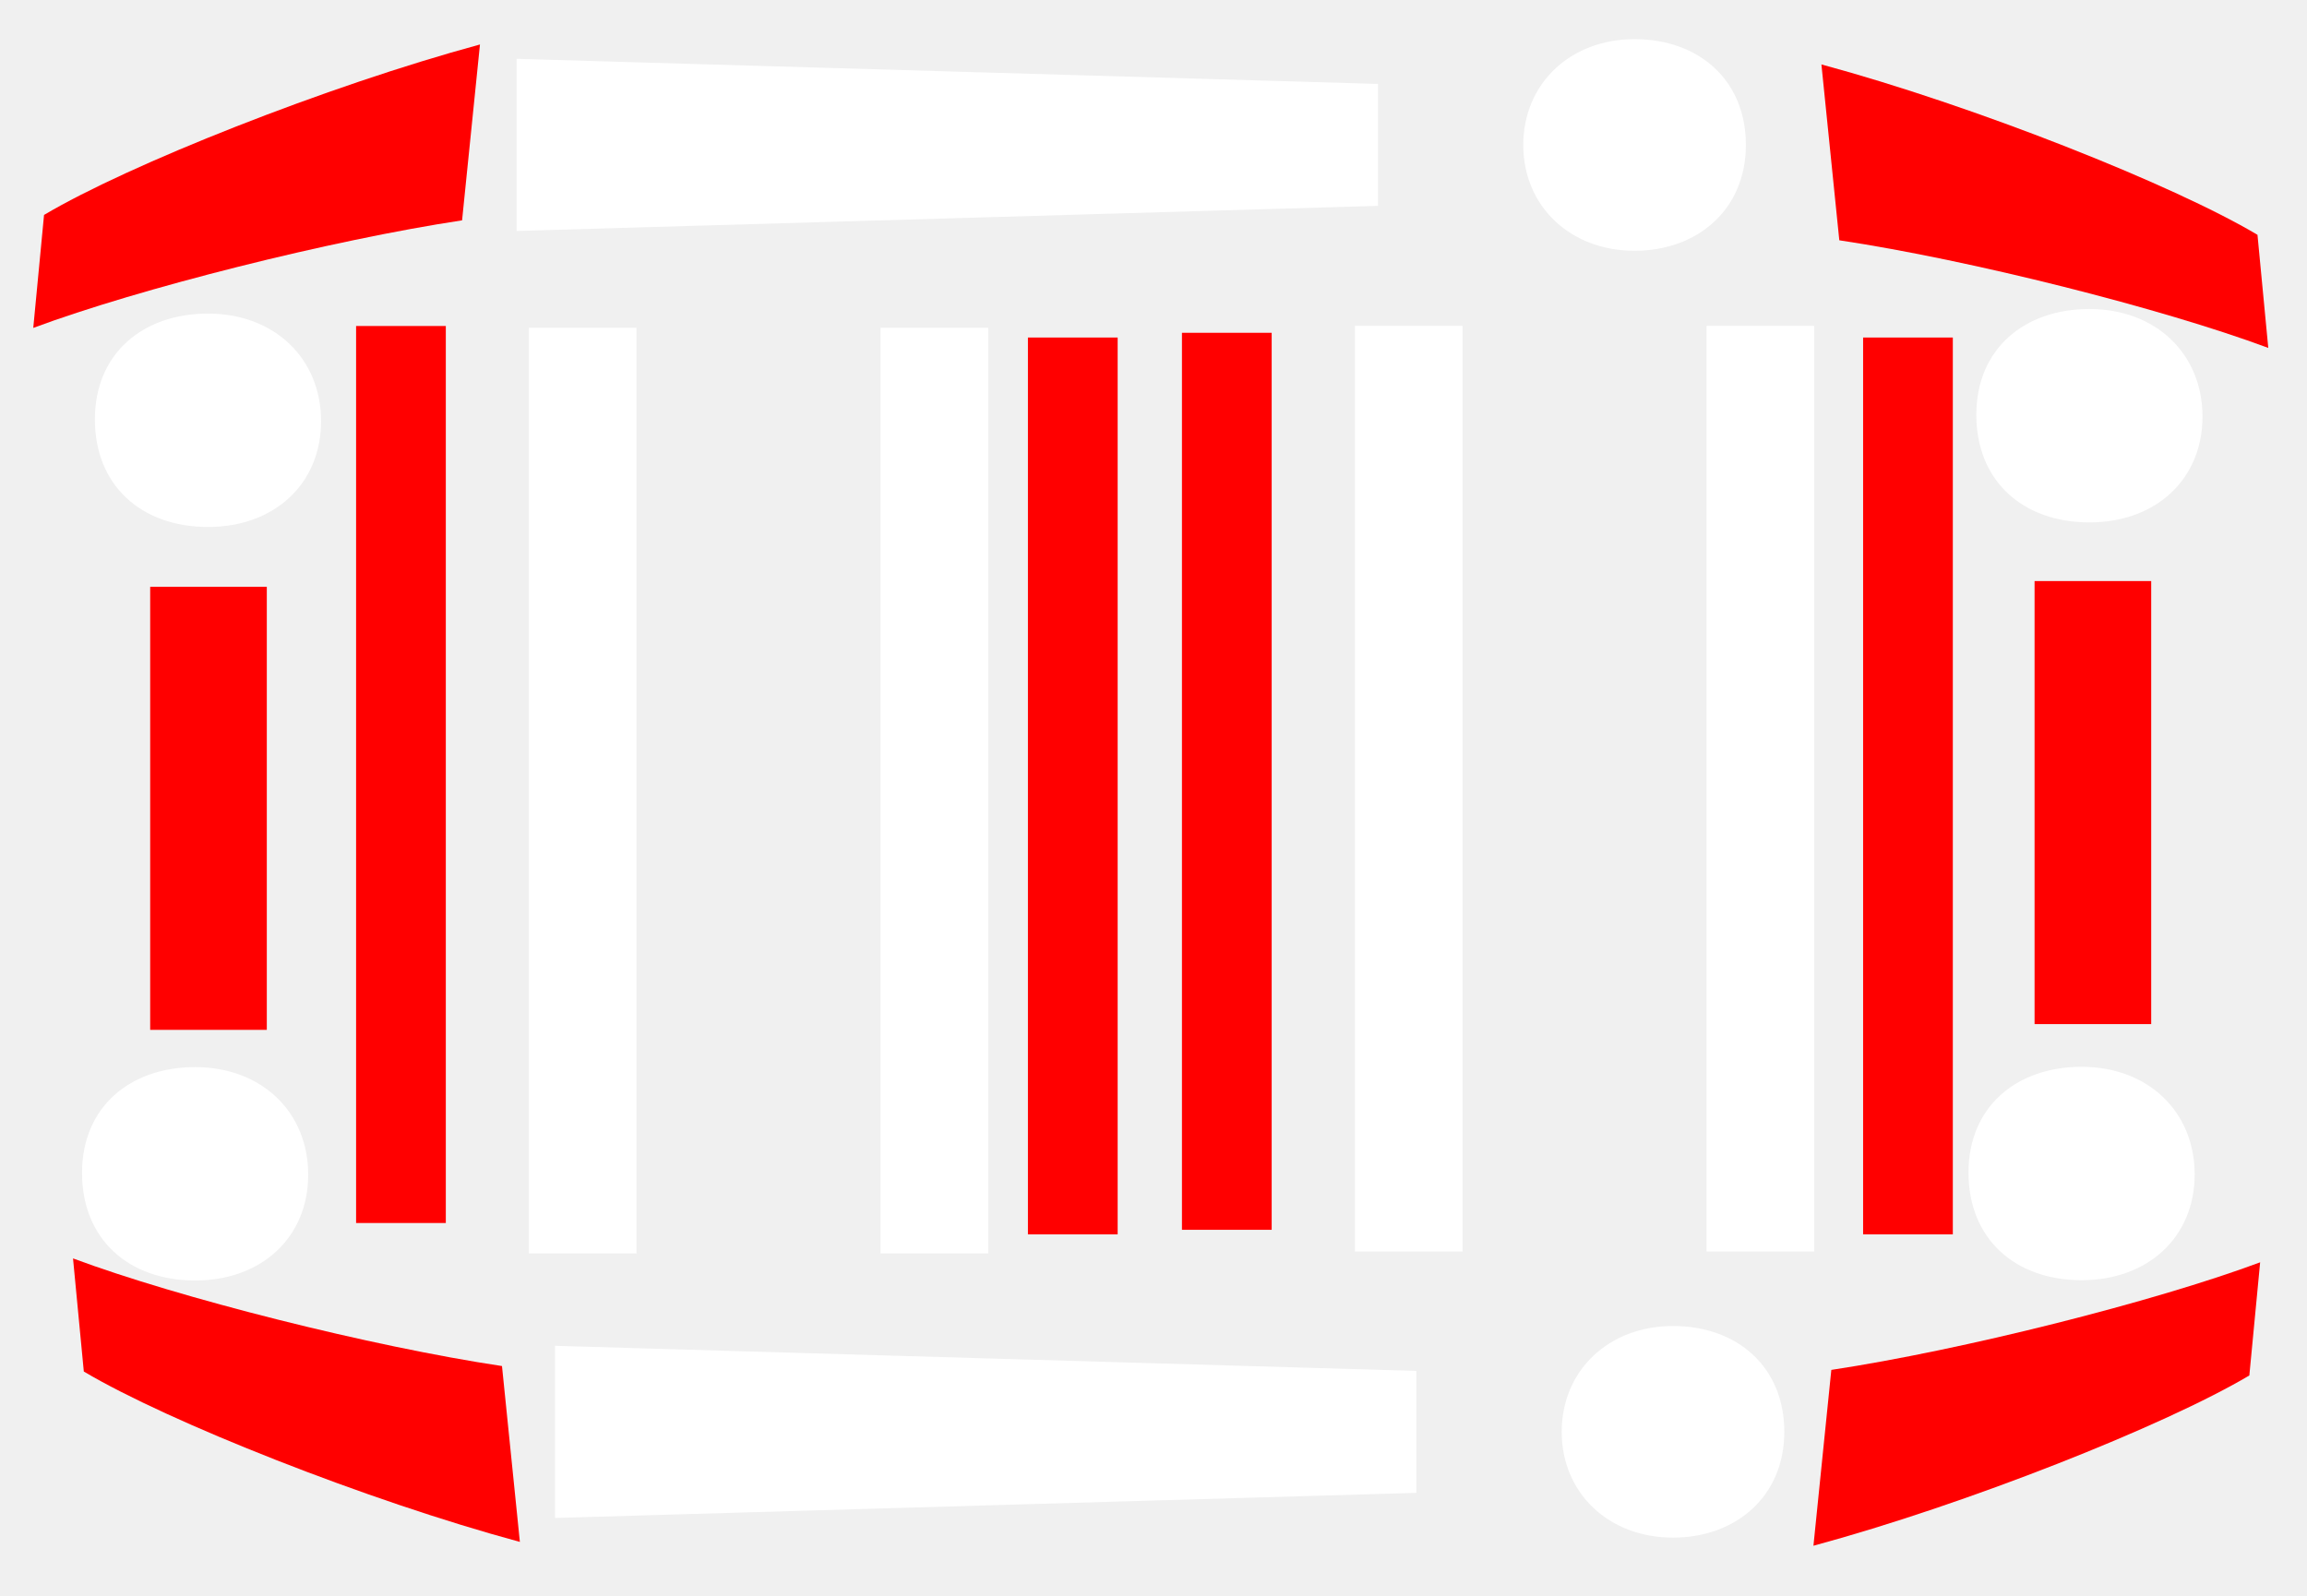
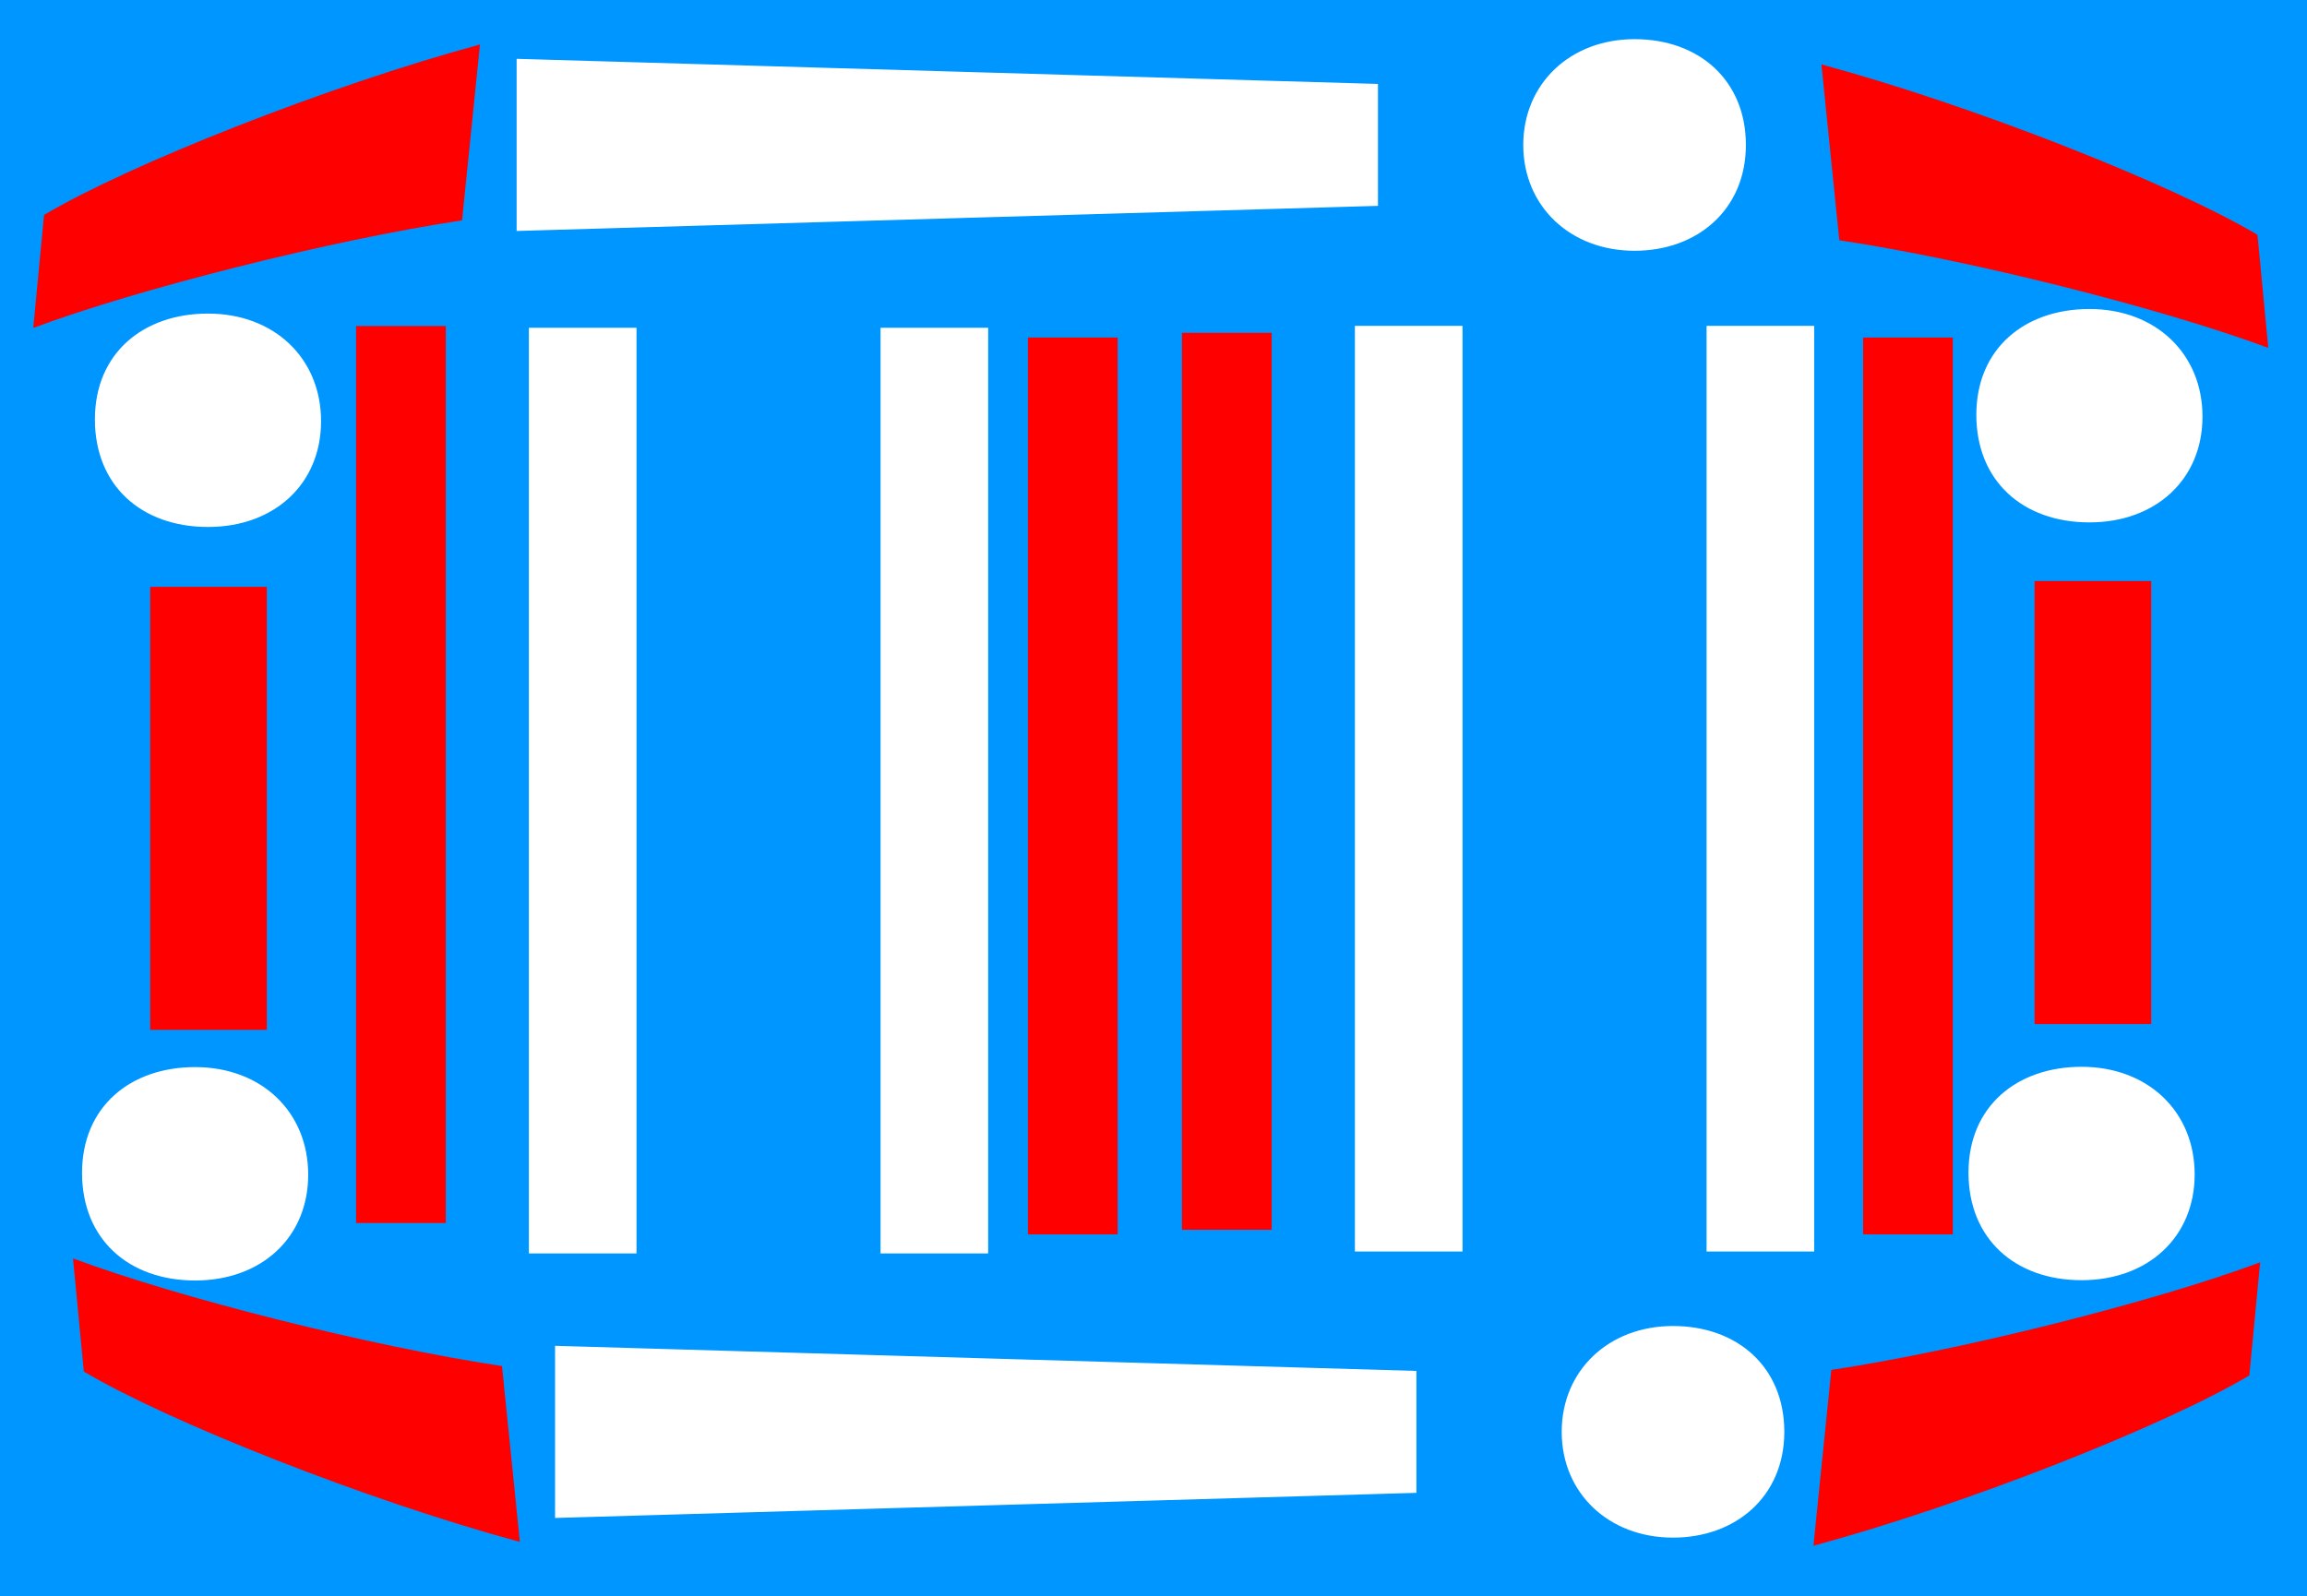
- <svg xmlns="http://www.w3.org/2000/svg" version="1.1" viewBox="0 0 1560.7 1080">
+ <svg xmlns="http://www.w3.org/2000/svg" id="Calque_1" version="1.1" viewBox="0 0 1560.7 1080">
  <defs>
    <style>
-       .st0, .st1, .st2 {
+       .st0 {
+         font-size: 1296px;
+       }
+ 
+       .st0, .st1, .st2, .st3 {
+         isolation: isolate;
+       }
+ 
+       .st0, .st1, .st3 {
        font-family: MyriadPro-Regular, 'Myriad Pro';
      }

-       .st0, .st1, .st3 {
+       .st0, .st4, .st3 {
        fill: red;
      }

-       .st0, .st2 {
-         font-size: 1213.9px;
-       }
- 
-       .st1 {
-         font-size: 1296px;
-       }
- 
-       .st1, .st4 {
-         display: none;
-       }
- 
-       .st2, .st5 {
-         fill: #fff;
-       }
- 
-       .st6 {
+       .st5 {
+         fill: #0096ff;
+       }
+ 
+       .st5, .st6 {
        stroke: #000;
        stroke-miterlimit: 10;
      }

-       .st7 {
+       .st7, .st1 {
+         fill: #fff;
+       }
+ 
+       .st1, .st3 {
+         font-size: 1213.9px;
+       }
+ 
+       .st2, .st8 {
+         display: none;
+       }
+ 
+       .st9 {
        fill: #da0001;
      }
    </style>
  </defs>
-   <g id="Calque_2" class="st4">
+   <rect class="st5" x="-232.8" y="-161.2" width="1926" height="1497.6" />
+   <g id="Calque_2" class="st8">
    <rect class="st6" x="-117.9" y="-83" width="1773.3" height="1249.1" />
  </g>
-   <g id="Calque_1" class="st4">
-     <g>
-       <path class="st5" d="M564.6,931.4h-305.6v-70.2h21.1v44.1h263.4v-44.1h21.1v70.2Z" />
-       <path class="st5" d="M254.7,154.5h306v70.2h-21.1v-44.1h-263.8v44.1h-21.1v-70.2h0Z" />
+   <g id="Calque_11" data-name="Calque_1" class="st8">
+     <g>
+       <path class="st7" d="M564.6,931.4h-305.6v-70.2h21.1v44.1h263.4v-44.1h21.1v70.2Z" />
+       <path class="st7" d="M254.7,154.5h306v70.2h-21.1v-44.1h-263.8v44.1h-21.1v-70.2h0Z" />
      <g>
-         <path class="st5" d="M540,650.3h19.2v191.7h-19.2v-191.7Z" />
-         <path class="st5" d="M540,458.5h19.2v191.7h-19.2v-191.7Z" />
-         <path class="st5" d="M540,266.8h19.2v191.7h-19.2v-191.7Z" />
+         <path class="st7" d="M540,650.3h19.2v191.7h-19.2v-191.7Z" />
+         <path class="st7" d="M540,458.5h19.2v191.7h-19.2v-191.7Z" />
+         <path class="st7" d="M540,266.8h19.2v191.7h-19.2v-191.7Z" />
      </g>
      <g>
-         <path class="st5" d="M251.8,638h19.2v191.7h-19.2v-191.7Z" />
-         <path class="st5" d="M251.8,446.3h19.2v191.7h-19.2v-191.7Z" />
-         <path class="st5" d="M251.9,254.6h19.2v191.7h-19.2v-191.7h0Z" />
+         <path class="st7" d="M251.8,638h19.2v191.7h-19.2v-191.7Z" />
+         <path class="st7" d="M251.8,446.3h19.2v191.7h-19.2v-191.7Z" />
+         <path class="st7" d="M251.9,254.6h19.2v191.7h-19.2v-191.7h0Z" />
      </g>
    </g>
    <g>
-       <path class="st5" d="M1078.2,642.6h19.2v191.7h-19.2v-191.7Z" />
-       <path class="st5" d="M1078.2,450.8h19.2v191.7h-19.2v-191.7Z" />
-       <path class="st5" d="M1078.2,259.1h19.2v191.7h-19.2v-191.7h0Z" />
-     </g>
-     <g>
-       <path class="st5" d="M790,630.3h19.2v191.7h-19.2v-191.7Z" />
-       <path class="st5" d="M790,438.6h19.2v191.7h-19.2v-191.7h0Z" />
-       <path class="st5" d="M790,246.9h19.2v191.7h-19.2v-191.7h0Z" />
-     </g>
-     <g>
-       <path class="st3" d="M579.3,180.3v-19.2h191.7v19.2h-191.7Z" />
-       <path class="st3" d="M579.2,931.1v-19.2h191.7v19.2h-191.7Z" />
-       <path class="st3" d="M579.3,230.1v-19.2h191.7v19.2h-191.7Z" />
-       <path class="st3" d="M579.3,269.7v-19.2h191.7v19.2h-191.7Z" />
-       <path class="st3" d="M579.3,319.6v-19.2h191.7v19.2h-191.7Z" />
-       <path class="st3" d="M579.3,445.9v-19.2h191.7v19.2h-191.7Z" />
-       <path class="st3" d="M579.3,485.5v-19.2h191.7v19.2h-191.7Z" />
-       <path class="st3" d="M579.3,363.9v-19.2h191.7v19.2h-191.7Z" />
-       <path class="st3" d="M579.3,403.5v-19.2h191.7v19.2h-191.7Z" />
-       <path class="st3" d="M579.3,608.9v-19.2h191.7v19.2h-191.7Z" />
-       <path class="st3" d="M579.3,648.5v-19.2h191.7v19.2h-191.7Z" />
-       <path class="st3" d="M579.3,526.9v-19.2h191.7v19.2h-191.7Z" />
-       <path class="st3" d="M579.3,566.5v-19.2h191.7v19.2h-191.7Z" />
-       <path class="st3" d="M579.3,772.5v-19.2h191.7v19.2h-191.7Z" />
-       <path class="st3" d="M579.2,812.1v-19.2h191.7v19.2h-191.7Z" />
-       <path class="st3" d="M579.3,690.5v-19.2h191.7v19.2h-191.7Z" />
-       <path class="st3" d="M579.3,730.1v-19.2h191.7v19.2h-191.7Z" />
-       <path class="st3" d="M579.2,888.9v-19.2h191.7v19.2h-191.7Z" />
-       <path class="st3" d="M579.2,853.5v-19.2h191.7v19.2h-191.7Z" />
-     </g>
-     <g>
-       <path class="st7" d="M1126.7,169.1v-19.2h191.7v19.2h-191.7Z" />
-       <path class="st7" d="M1126.7,919.8v-19.2h191.7v19.2h-191.7Z" />
-       <path class="st7" d="M1126.7,218.9v-19.2h191.7v19.2h-191.7Z" />
-       <path class="st7" d="M1126.7,258.5v-19.2h191.7v19.2h-191.7Z" />
-       <path class="st7" d="M1126.7,308.3v-19.2h191.7v19.2h-191.7Z" />
-       <path class="st7" d="M1126.7,434.7v-19.2h191.7v19.2h-191.7Z" />
-       <path class="st7" d="M1126.7,474.3v-19.2h191.7v19.2h-191.7Z" />
-       <path class="st7" d="M1126.7,352.6v-19.2h191.7v19.2h-191.7Z" />
-       <path class="st7" d="M1126.7,392.2v-19.2h191.7v19.2h-191.7Z" />
-       <path class="st7" d="M1126.7,597.7v-19.2h191.7v19.2h-191.7Z" />
-       <path class="st7" d="M1126.7,637.3v-19.2h191.7v19.2h-191.7Z" />
-       <path class="st7" d="M1126.7,515.6v-19.2h191.7v19.2h-191.7Z" />
-       <path class="st7" d="M1126.7,555.2v-19.2h191.7v19.2h-191.7Z" />
-       <path class="st7" d="M1126.7,761.3v-19.2h191.7v19.2h-191.7Z" />
-       <path class="st7" d="M1126.7,800.9v-19.2h191.7v19.2h-191.7Z" />
-       <path class="st7" d="M1126.7,679.3v-19.2h191.7v19.2h-191.7Z" />
-       <path class="st7" d="M1126.7,718.9v-19.2h191.7v19.2h-191.7Z" />
-       <path class="st7" d="M1126.7,877.6v-19.2h191.7v19.2h-191.7Z" />
-       <path class="st7" d="M1126.7,842.3v-19.2h191.7v19.2h-191.7Z" />
-     </g>
-     <path class="st7" d="M1348.3,398.7v-19.2h191.7v19.2h-191.7Z" />
-     <path class="st7" d="M1348.3,448.5v-19.2h191.7v19.2h-191.7Z" />
-     <path class="st7" d="M1348.3,488.1v-19.2h191.7v19.2h-191.7Z" />
-     <path class="st7" d="M1348.3,537.9v-19.2h191.7v19.2h-191.7Z" />
-     <path class="st7" d="M1348.3,664.2v-19.2h191.7v19.2h-191.7Z" />
-     <path class="st7" d="M1348.3,703.8v-19.2h191.7v19.2h-191.7Z" />
-     <path class="st7" d="M1348.3,582.2v-19.2h191.7v19.2h-191.7Z" />
-     <path class="st7" d="M1348.3,621.8v-19.2h191.7v19.2h-191.7Z" />
-     <g>
-       <path class="st7" d="M20.7,379.4v-19.2h191.7v19.2s-191.7,0-191.7,0Z" />
-       <path class="st7" d="M20.7,429.2v-19.2h191.7v19.2s-191.7,0-191.7,0Z" />
-       <path class="st7" d="M20.7,468.8v-19.2h191.7v19.2s-191.7,0-191.7,0Z" />
-       <path class="st7" d="M20.7,518.6v-19.2h191.7v19.2s-191.7,0-191.7,0Z" />
-       <path class="st7" d="M20.7,645v-19.2h191.7v19.2s-191.7,0-191.7,0Z" />
-       <path class="st7" d="M20.7,684.6v-19.2h191.7v19.2s-191.7,0-191.7,0Z" />
-       <path class="st7" d="M20.7,562.9v-19.2h191.7v19.2s-191.7,0-191.7,0Z" />
-       <path class="st7" d="M20.7,602.5v-19.2h191.7v19.2s-191.7,0-191.7,0Z" />
-       <path class="st7" d="M20.7,725.9v-19.2h191.7v19.2s-191.7,0-191.7,0Z" />
-     </g>
-     <path class="st5" d="M812.1,895.9h224.3c16.5,0,35.3-.4,47.9-1.5v30.3l-32.2,1.5v.8c20.7,10.4,36.4,33,36.4,63.3,0,44.9-38,79.4-94.3,79.4-61.7.4-99.7-38-99.7-83.2s13.4-47.5,28.4-56v-.8h-110.8v-33.7h0ZM974.3,929.7c-4.2,0-10,.4-14.2,1.5-21.5,5-39.1,23.4-39.1,48.7s30.7,55.6,71.7,55.6,68.6-18.4,68.6-54.8-15-43.3-40.3-49.5c-4.6-1.2-9.2-1.5-14.6-1.5h-32.2,0Z" />
-     <path class="st5" d="M1076.7,187.5c-12.7-.8-31.4-1.5-47.9-1.5h-224.3v-33.4h116.6v-.8c-20.7-11.9-34.1-33.4-34.1-63.3,0-46,38.3-78.6,94.7-78.2,66.3,0,99.3,41.8,99.3,83.2s-10.4,48.3-34.9,62.1v1.2l30.7,1.5v29.1h0ZM1002.3,152.6c4.2,0,8.4-.8,12.3-1.5,23.4-6.5,39.5-26.1,39.5-50.6,0-35.3-28.8-56.4-71.3-56.4s-69,19.2-69,55.2,15.7,44.5,41.4,51.4c3.8.8,8.4,1.9,13.8,1.9h33.4-.1Z" />
-     <path class="st5" d="M1360.8,151.9c8.8-4.6,28.4-10.7,53.3-10.7,56,0,92.4,38,92.4,94.7s-39.1,98.5-99.7,98.5-37.6-5-46.8-9.6l7.7-26.1c8.1,4.6,20.7,8.8,39.1,8.8,42.6,0,65.6-31.4,65.6-70.2s-27.6-69.4-64.4-69.4-31.8,5-41.4,9.2l-5.8-25.3h0Z" />
-     <path class="st5" d="M1355.2,748.9c8.8-4.6,28.4-10.7,53.3-10.7,56,0,92.4,38,92.4,94.7s-39.1,98.5-99.7,98.5-37.6-5-46.8-9.6l7.7-26.1c8.1,4.6,20.7,8.8,39.1,8.8,42.6,0,65.6-31.4,65.6-70.2s-27.6-69.4-64.4-69.4-31.8,5-41.4,9.2l-5.8-25.3h0Z" />
-     <path class="st5" d="M201.3,930.9c-8.8,4.6-28.4,10.7-53.3,10.7-56,0-92.4-38-92.4-94.7s39.1-98.5,99.7-98.5,37.6,5,46.8,9.6l-7.7,26.1c-8.1-4.6-20.7-8.8-39.1-8.8-42.6,0-65.6,31.4-65.6,70.2s27.6,69.4,64.4,69.4,31.8-5,41.4-9.2l5.8,25.3h0Z" />
-     <path class="st5" d="M207,333.9c-8.8,4.6-28.4,10.7-53.3,10.7-56,0-92.4-38-92.4-94.7s39.1-98.5,99.7-98.5,37.6,5,46.8,9.6l-7.7,26.1c-8.1-4.6-20.7-8.8-39.1-8.8-42.6,0-65.6,31.4-65.6,70.2s27.6,69.4,64.4,69.4,31.8-5,41.4-9.2l5.8,25.3h0Z" />
-   </g>
-   <g id="Calque_3" class="st4">
-     <text class="st0" transform="translate(1087.5 356.7) rotate(90)">
-       <tspan x="0" y="0">-</tspan>
-     </text>
-     <text class="st1" transform="translate(413.1 -43.5) rotate(90)">
-       <tspan x="0" y="0">|</tspan>
-     </text>
-     <text class="st1" transform="translate(425.8 787) rotate(90)">
-       <tspan x="0" y="0">|</tspan>
-     </text>
-     <text class="st0" transform="translate(-187.3 360.6) rotate(90)">
-       <tspan x="0" y="0">-</tspan>
-     </text>
-     <text class="st2" transform="translate(77.6 149) rotate(90)">
-       <tspan x="0" y="0">.</tspan>
-     </text>
-     <text class="st2" transform="translate(68.9 659) rotate(90)">
-       <tspan x="0" y="0">.</tspan>
-     </text>
-     <text class="st2" transform="translate(1350.4 146) rotate(90)">
-       <tspan x="0" y="0">.</tspan>
-     </text>
-     <text class="st2" transform="translate(1345.1 658.8) rotate(90)">
-       <tspan x="0" y="0">.</tspan>
-     </text>
-     <text class="st2" transform="translate(745.4 172) rotate(90)">
-       <tspan x="0" y="0">=</tspan>
-     </text>
-     <text class="st2" transform="translate(186.6 173.3) rotate(90)">
-       <tspan x="0" y="0">=</tspan>
-     </text>
-     <text class="st0" transform="translate(392.7 220.6) rotate(90)">
-       <tspan x="0" y="0">_</tspan>
-     </text>
-     <text class="st0" transform="translate(847.2 228.4) rotate(90)">
-       <tspan x="0" y="0">_</tspan>
-     </text>
-     <text class="st0" transform="translate(951.3 225.2) rotate(90)">
-       <tspan x="0" y="0">_</tspan>
-     </text>
-     <text class="st0" transform="translate(1412.2 228.4) rotate(90)">
-       <tspan x="0" y="0">_</tspan>
-     </text>
-     <text class="st0" transform="translate(1385.1 254.8) rotate(-90)">
-       <tspan x="0" y="0">,</tspan>
-     </text>
-     <text class="st0" transform="translate(1379.8 834.8) rotate(90) scale(1 -1)">
-       <tspan x="0" y="0">,</tspan>
-     </text>
-     <text class="st0" transform="translate(171.8 241.4) rotate(-90) scale(1 -1)">
-       <tspan x="0" y="0">,</tspan>
-     </text>
-     <text class="st0" transform="translate(198.9 832.2) rotate(90)">
-       <tspan x="0" y="0">,</tspan>
-     </text>
-     <text class="st2" transform="translate(1167.7 237.7) rotate(-90)">
-       <tspan x="0" y="0">!</tspan>
-     </text>
-     <text class="st2" transform="translate(1193.7 1108.5) rotate(-90)">
-       <tspan x="0" y="0">!</tspan>
-     </text>
+       <path class="st7" d="M1078.2,642.6h19.2v191.7h-19.2v-191.7Z" />
+       <path class="st7" d="M1078.2,450.8h19.2v191.7h-19.2v-191.7Z" />
+       <path class="st7" d="M1078.2,259.1h19.2v191.7h-19.2v-191.7h0Z" />
+     </g>
+     <g>
+       <path class="st7" d="M790,630.3h19.2v191.7h-19.2v-191.7Z" />
+       <path class="st7" d="M790,438.6h19.2v191.7h-19.2v-191.7h0Z" />
+       <path class="st7" d="M790,246.9h19.2v191.7h-19.2v-191.7h0Z" />
+     </g>
+     <g>
+       <path class="st4" d="M579.3,180.3v-19.2h191.7v19.2h-191.7Z" />
+       <path class="st4" d="M579.2,931.1v-19.2h191.7v19.2h-191.7Z" />
+       <path class="st4" d="M579.3,230.1v-19.2h191.7v19.2h-191.7Z" />
+       <path class="st4" d="M579.3,269.7v-19.2h191.7v19.2h-191.7Z" />
+       <path class="st4" d="M579.3,319.6v-19.2h191.7v19.2h-191.7Z" />
+       <path class="st4" d="M579.3,445.9v-19.2h191.7v19.2h-191.7Z" />
+       <path class="st4" d="M579.3,485.5v-19.2h191.7v19.2h-191.7Z" />
+       <path class="st4" d="M579.3,363.9v-19.2h191.7v19.2h-191.7Z" />
+       <path class="st4" d="M579.3,403.5v-19.2h191.7v19.2h-191.7Z" />
+       <path class="st4" d="M579.3,608.9v-19.2h191.7v19.2h-191.7Z" />
+       <path class="st4" d="M579.3,648.5v-19.2h191.7v19.2h-191.7Z" />
+       <path class="st4" d="M579.3,526.9v-19.2h191.7v19.2h-191.7Z" />
+       <path class="st4" d="M579.3,566.5v-19.2h191.7v19.2h-191.7Z" />
+       <path class="st4" d="M579.3,772.5v-19.2h191.7v19.2h-191.7Z" />
+       <path class="st4" d="M579.2,812.1v-19.2h191.7v19.2h-191.7Z" />
+       <path class="st4" d="M579.3,690.5v-19.2h191.7v19.2h-191.7Z" />
+       <path class="st4" d="M579.3,730.1v-19.2h191.7v19.2h-191.7Z" />
+       <path class="st4" d="M579.2,888.9v-19.2h191.7v19.2h-191.7Z" />
+       <path class="st4" d="M579.2,853.5v-19.2h191.7v19.2h-191.7Z" />
+     </g>
+     <g>
+       <path class="st9" d="M1126.7,169.1v-19.2h191.7v19.2h-191.7Z" />
+       <path class="st9" d="M1126.7,919.8v-19.2h191.7v19.2h-191.7Z" />
+       <path class="st9" d="M1126.7,218.9v-19.2h191.7v19.2h-191.7Z" />
+       <path class="st9" d="M1126.7,258.5v-19.2h191.7v19.2h-191.7Z" />
+       <path class="st9" d="M1126.7,308.3v-19.2h191.7v19.2h-191.7Z" />
+       <path class="st9" d="M1126.7,434.7v-19.2h191.7v19.2h-191.7Z" />
+       <path class="st9" d="M1126.7,474.3v-19.2h191.7v19.2h-191.7Z" />
+       <path class="st9" d="M1126.7,352.6v-19.2h191.7v19.2h-191.7Z" />
+       <path class="st9" d="M1126.7,392.2v-19.2h191.7v19.2h-191.7Z" />
+       <path class="st9" d="M1126.7,597.7v-19.2h191.7v19.2h-191.7Z" />
+       <path class="st9" d="M1126.7,637.3v-19.2h191.7v19.2h-191.7Z" />
+       <path class="st9" d="M1126.7,515.6v-19.2h191.7v19.2h-191.7Z" />
+       <path class="st9" d="M1126.7,555.2v-19.2h191.7v19.2h-191.7Z" />
+       <path class="st9" d="M1126.7,761.3v-19.2h191.7v19.2h-191.7Z" />
+       <path class="st9" d="M1126.7,800.9v-19.2h191.7v19.2h-191.7Z" />
+       <path class="st9" d="M1126.7,679.3v-19.2h191.7v19.2h-191.7Z" />
+       <path class="st9" d="M1126.7,718.9v-19.2h191.7v19.2h-191.7Z" />
+       <path class="st9" d="M1126.7,877.6v-19.2h191.7v19.2h-191.7Z" />
+       <path class="st9" d="M1126.7,842.3v-19.2h191.7v19.2h-191.7Z" />
+     </g>
+     <path class="st9" d="M1348.3,398.7v-19.2h191.7v19.2h-191.7Z" />
+     <path class="st9" d="M1348.3,448.5v-19.2h191.7v19.2h-191.7Z" />
+     <path class="st9" d="M1348.3,488.1v-19.2h191.7v19.2h-191.7Z" />
+     <path class="st9" d="M1348.3,537.9v-19.2h191.7v19.2h-191.7Z" />
+     <path class="st9" d="M1348.3,664.2v-19.2h191.7v19.2h-191.7Z" />
+     <path class="st9" d="M1348.3,703.8v-19.2h191.7v19.2h-191.7Z" />
+     <path class="st9" d="M1348.3,582.2v-19.2h191.7v19.2h-191.7Z" />
+     <path class="st9" d="M1348.3,621.8v-19.2h191.7v19.2h-191.7Z" />
+     <g>
+       <path class="st9" d="M20.7,379.4v-19.2h191.7v19.2s-191.7,0-191.7,0Z" />
+       <path class="st9" d="M20.7,429.2v-19.2h191.7v19.2s-191.7,0-191.7,0Z" />
+       <path class="st9" d="M20.7,468.8v-19.2h191.7v19.2s-191.7,0-191.7,0Z" />
+       <path class="st9" d="M20.7,518.6v-19.2h191.7v19.2s-191.7,0-191.7,0Z" />
+       <path class="st9" d="M20.7,645v-19.2h191.7v19.2s-191.7,0-191.7,0Z" />
+       <path class="st9" d="M20.7,684.6v-19.2h191.7v19.2s-191.7,0-191.7,0Z" />
+       <path class="st9" d="M20.7,562.9v-19.2h191.7v19.2s-191.7,0-191.7,0Z" />
+       <path class="st9" d="M20.7,602.5v-19.2h191.7v19.2s-191.7,0-191.7,0Z" />
+       <path class="st9" d="M20.7,725.9v-19.2h191.7v19.2s-191.7,0-191.7,0Z" />
+     </g>
+     <path class="st7" d="M812.1,895.9h224.3c16.5,0,35.3-.4,47.9-1.5v30.3l-32.2,1.5v.8c20.7,10.4,36.4,33,36.4,63.3,0,44.9-38,79.4-94.3,79.4-61.7.4-99.7-38-99.7-83.2s13.4-47.5,28.4-56v-.8h-110.8v-33.7h0ZM974.3,929.7c-4.2,0-10,.4-14.2,1.5-21.5,5-39.1,23.4-39.1,48.7s30.7,55.6,71.7,55.6,68.6-18.4,68.6-54.8-15-43.3-40.3-49.5c-4.6-1.2-9.2-1.5-14.6-1.5h-32.2,0Z" />
+     <path class="st7" d="M1076.7,187.5c-12.7-.8-31.4-1.5-47.9-1.5h-224.3v-33.4h116.6v-.8c-20.7-11.9-34.1-33.4-34.1-63.3,0-46,38.3-78.6,94.7-78.2,66.3,0,99.3,41.8,99.3,83.2s-10.4,48.3-34.9,62.1v1.2l30.7,1.5v29.1h0ZM1002.3,152.6c4.2,0,8.4-.8,12.3-1.5,23.4-6.5,39.5-26.1,39.5-50.6,0-35.3-28.8-56.4-71.3-56.4s-69,19.2-69,55.2,15.7,44.5,41.4,51.4c3.8.8,8.4,1.9,13.8,1.9h33.4-.1Z" />
+     <path class="st7" d="M1360.8,151.9c8.8-4.6,28.4-10.7,53.3-10.7,56,0,92.4,38,92.4,94.7s-39.1,98.5-99.7,98.5-37.6-5-46.8-9.6l7.7-26.1c8.1,4.6,20.7,8.8,39.1,8.8,42.6,0,65.6-31.4,65.6-70.2s-27.6-69.4-64.4-69.4-31.8,5-41.4,9.2l-5.8-25.3h0Z" />
+     <path class="st7" d="M1355.2,748.9c8.8-4.6,28.4-10.7,53.3-10.7,56,0,92.4,38,92.4,94.7s-39.1,98.5-99.7,98.5-37.6-5-46.8-9.6l7.7-26.1c8.1,4.6,20.7,8.8,39.1,8.8,42.6,0,65.6-31.4,65.6-70.2s-27.6-69.4-64.4-69.4-31.8,5-41.4,9.2l-5.8-25.3h0Z" />
+     <path class="st7" d="M201.3,930.9c-8.8,4.6-28.4,10.7-53.3,10.7-56,0-92.4-38-92.4-94.7s39.1-98.5,99.7-98.5,37.6,5,46.8,9.6l-7.7,26.1c-8.1-4.6-20.7-8.8-39.1-8.8-42.6,0-65.6,31.4-65.6,70.2s27.6,69.4,64.4,69.4,31.8-5,41.4-9.2l5.8,25.3h0Z" />
+     <path class="st7" d="M207,333.9c-8.8,4.6-28.4,10.7-53.3,10.7-56,0-92.4-38-92.4-94.7s39.1-98.5,99.7-98.5,37.6,5,46.8,9.6l-7.7,26.1c-8.1-4.6-20.7-8.8-39.1-8.8-42.6,0-65.6,31.4-65.6,70.2s27.6,69.4,64.4,69.4,31.8-5,41.4-9.2l5.8,25.3h0Z" />
+   </g>
+   <g id="Calque_3" class="st8">
+     <g class="st2">
+       <text class="st3" transform="translate(1087.5 356.7) rotate(90)">
+         <tspan x="0" y="0">-</tspan>
+       </text>
+     </g>
+     <g class="st2">
+       <text class="st0" transform="translate(413.1 -43.5) rotate(90)">
+         <tspan x="0" y="0">|</tspan>
+       </text>
+     </g>
+     <g class="st2">
+       <text class="st0" transform="translate(425.8 787) rotate(90)">
+         <tspan x="0" y="0">|</tspan>
+       </text>
+     </g>
+     <g class="st2">
+       <text class="st3" transform="translate(-187.3 360.6) rotate(90)">
+         <tspan x="0" y="0">-</tspan>
+       </text>
+     </g>
+     <g class="st2">
+       <text class="st1" transform="translate(77.6 149) rotate(90)">
+         <tspan x="0" y="0">.</tspan>
+       </text>
+     </g>
+     <g class="st2">
+       <text class="st1" transform="translate(68.9 659) rotate(90)">
+         <tspan x="0" y="0">.</tspan>
+       </text>
+     </g>
+     <g class="st2">
+       <text class="st1" transform="translate(1350.4 146) rotate(90)">
+         <tspan x="0" y="0">.</tspan>
+       </text>
+     </g>
+     <g class="st2">
+       <text class="st1" transform="translate(1345.1 658.8) rotate(90)">
+         <tspan x="0" y="0">.</tspan>
+       </text>
+     </g>
+     <g class="st2">
+       <text class="st1" transform="translate(745.4 172) rotate(90)">
+         <tspan x="0" y="0">=</tspan>
+       </text>
+     </g>
+     <g class="st2">
+       <text class="st1" transform="translate(186.6 173.3) rotate(90)">
+         <tspan x="0" y="0">=</tspan>
+       </text>
+     </g>
+     <g class="st2">
+       <text class="st3" transform="translate(392.7 220.6) rotate(90)">
+         <tspan x="0" y="0">_</tspan>
+       </text>
+     </g>
+     <g class="st2">
+       <text class="st3" transform="translate(847.2 228.4) rotate(90)">
+         <tspan x="0" y="0">_</tspan>
+       </text>
+     </g>
+     <g class="st2">
+       <text class="st3" transform="translate(951.3 225.2) rotate(90)">
+         <tspan x="0" y="0">_</tspan>
+       </text>
+     </g>
+     <g class="st2">
+       <text class="st3" transform="translate(1412.2 228.4) rotate(90)">
+         <tspan x="0" y="0">_</tspan>
+       </text>
+     </g>
+     <g class="st2">
+       <text class="st3" transform="translate(1385.1 254.8) rotate(-90)">
+         <tspan x="0" y="0">,</tspan>
+       </text>
+     </g>
+     <g class="st2">
+       <text class="st3" transform="translate(1379.8 834.8) rotate(90) scale(1 -1)">
+         <tspan x="0" y="0">,</tspan>
+       </text>
+     </g>
+     <g class="st2">
+       <text class="st3" transform="translate(171.8 241.4) rotate(-90) scale(1 -1)">
+         <tspan x="0" y="0">,</tspan>
+       </text>
+     </g>
+     <g class="st2">
+       <text class="st3" transform="translate(198.9 832.2) rotate(90)">
+         <tspan x="0" y="0">,</tspan>
+       </text>
+     </g>
+     <g class="st2">
+       <text class="st1" transform="translate(1167.7 237.7) rotate(-90)">
+         <tspan x="0" y="0">!</tspan>
+       </text>
+     </g>
+     <g class="st2">
+       <text class="st1" transform="translate(1193.7 1108.5) rotate(-90)">
+         <tspan x="0" y="0">!</tspan>
+       </text>
+     </g>
  </g>
  <g id="Calque_3_-_copie">
-     <path class="st3" d="M1455.3,693h-78.9v-299.8h78.9v299.8Z" />
-     <path class="st3" d="M180.5,696.9h-78.9v-299.8h78.9v299.8Z" />
-     <path class="st5" d="M140.7,212.2c44.9,0,76.5,30.3,76.5,72.8s-31.6,71.6-76.5,71.6-76.5-27.9-76.5-72.8,32.8-71.6,76.5-71.6Z" />
-     <path class="st5" d="M132,722.1c44.9,0,76.5,30.3,76.5,72.8s-31.6,71.6-76.5,71.6-76.5-27.9-76.5-72.8,32.8-71.6,76.5-71.6Z" />
-     <path class="st5" d="M1413.5,209.1c44.9,0,76.5,30.3,76.5,72.8s-31.6,71.6-76.5,71.6-76.5-27.9-76.5-72.8,32.8-71.6,76.5-71.6Z" />
-     <path class="st5" d="M1408.2,721.9c44.9,0,76.5,30.3,76.5,72.8s-31.6,71.6-76.5,71.6-76.5-27.9-76.5-72.8,32.8-71.6,76.5-71.6Z" />
-     <path class="st5" d="M916.6,220.5h72.8v626.4h-72.8V220.5ZM1154.5,220.5h72.8v626.4h-72.8V220.5Z" />
-     <path class="st5" d="M357.8,221.8h72.8v626.4h-72.8V221.8ZM595.7,221.8h72.8v626.4h-72.8V221.8Z" />
-     <path class="st3" d="M301.6,827.6h-60.7V220.6h60.7v607Z" />
-     <path class="st3" d="M756.1,835.3h-60.7V228.4h60.7v607Z" />
-     <path class="st3" d="M860.3,832.2h-60.7V225.2h60.7v607Z" />
-     <path class="st3" d="M1321.1,835.3h-60.7V228.4h60.7v607Z" />
-     <path class="st3" d="M1534.4,235.4c-71.6-26.7-201.5-59.5-290.1-72.8l-12.1-119c103.2,27.9,237.9,81.3,295,115.3l7.3,76.5Z" />
-     <path class="st3" d="M1521.8,930.7c-57.1,34-191.8,87.4-295,115.3l12.1-119c88.6-13.4,218.5-46.1,290.1-72.8l-7.3,76.5Z" />
-     <path class="st3" d="M29.7,145.5C86.8,111.5,221.5,58.1,324.7,30.1l-12.1,119c-88.6,13.4-218.5,46.1-290.1,72.8l7.3-76.5Z" />
-     <path class="st3" d="M49.5,851.6c71.6,26.7,201.5,59.5,290.1,72.8l12.1,119c-103.2-27.9-237.9-81.3-295-115.3l-7.3-76.5Z" />
-     <path class="st5" d="M932.2,139.3l-582.7,17V39.8l582.7,17v82.5ZM1105.8,169.7c-43.7,0-75.3-30.3-75.3-71.6s31.6-71.6,75.3-71.6,75.3,27.9,75.3,71.6-32.8,71.6-75.3,71.6Z" />
-     <path class="st5" d="M958.2,1010.2l-582.7,17v-116.5l582.7,17v82.5ZM1131.8,1040.5c-43.7,0-75.3-30.3-75.3-71.6s31.6-71.6,75.3-71.6,75.3,27.9,75.3,71.6-32.8,71.6-75.3,71.6Z" />
+     <path class="st4" d="M1455.3,693h-78.9v-299.8h78.9v299.8Z" />
+     <path class="st4" d="M180.5,696.9h-78.9v-299.8h78.9v299.8Z" />
+     <path class="st7" d="M140.7,212.2c44.9,0,76.5,30.3,76.5,72.8s-31.6,71.6-76.5,71.6-76.5-27.9-76.5-72.8,32.8-71.6,76.5-71.6h0Z" />
+     <path class="st7" d="M132,722.1c44.9,0,76.5,30.3,76.5,72.8s-31.6,71.6-76.5,71.6-76.5-27.9-76.5-72.8,32.8-71.6,76.5-71.6Z" />
+     <path class="st7" d="M1413.5,209.1c44.9,0,76.5,30.3,76.5,72.8s-31.6,71.6-76.5,71.6-76.5-27.9-76.5-72.8,32.8-71.6,76.5-71.6Z" />
+     <path class="st7" d="M1408.2,721.9c44.9,0,76.5,30.3,76.5,72.8s-31.6,71.6-76.5,71.6-76.5-27.9-76.5-72.8,32.8-71.6,76.5-71.6Z" />
+     <path class="st7" d="M916.6,220.5h72.8v626.4h-72.8V220.5ZM1154.5,220.5h72.8v626.4h-72.8V220.5Z" />
+     <path class="st7" d="M357.8,221.8h72.8v626.4h-72.8V221.8ZM595.7,221.8h72.8v626.4h-72.8V221.8Z" />
+     <path class="st4" d="M301.6,827.6h-60.7V220.6h60.7v607Z" />
+     <path class="st4" d="M756.1,835.3h-60.7V228.4h60.7v607h0Z" />
+     <path class="st4" d="M860.3,832.2h-60.7V225.2h60.7v607Z" />
+     <path class="st4" d="M1321.1,835.3h-60.7V228.4h60.7v607h0Z" />
+     <path class="st4" d="M1534.4,235.4c-71.6-26.7-201.5-59.5-290.1-72.8l-12.1-119c103.2,27.9,237.9,81.3,295,115.3l7.3,76.5h-.1Z" />
+     <path class="st4" d="M1521.8,930.7c-57.1,34-191.8,87.4-295,115.3l12.1-119c88.6-13.4,218.5-46.1,290.1-72.8l-7.3,76.5h.1Z" />
+     <path class="st4" d="M29.7,145.5C86.8,111.5,221.5,58.1,324.7,30.1l-12.1,119c-88.6,13.4-218.5,46.1-290.1,72.8l7.3-76.5h0Z" />
+     <path class="st4" d="M49.5,851.6c71.6,26.7,201.5,59.5,290.1,72.8l12.1,119c-103.2-27.9-237.9-81.3-295-115.3l-7.3-76.5h0Z" />
+     <path class="st7" d="M932.2,139.3l-582.7,17V39.8l582.7,17v82.5ZM1105.8,169.7c-43.7,0-75.3-30.3-75.3-71.6s31.6-71.6,75.3-71.6,75.3,27.9,75.3,71.6-32.8,71.6-75.3,71.6Z" />
+     <path class="st7" d="M958.2,1010.2l-582.7,17v-116.5l582.7,17v82.5h0ZM1131.8,1040.5c-43.7,0-75.3-30.3-75.3-71.6s31.6-71.6,75.3-71.6,75.3,27.9,75.3,71.6-32.8,71.6-75.3,71.6Z" />
  </g>
</svg>
